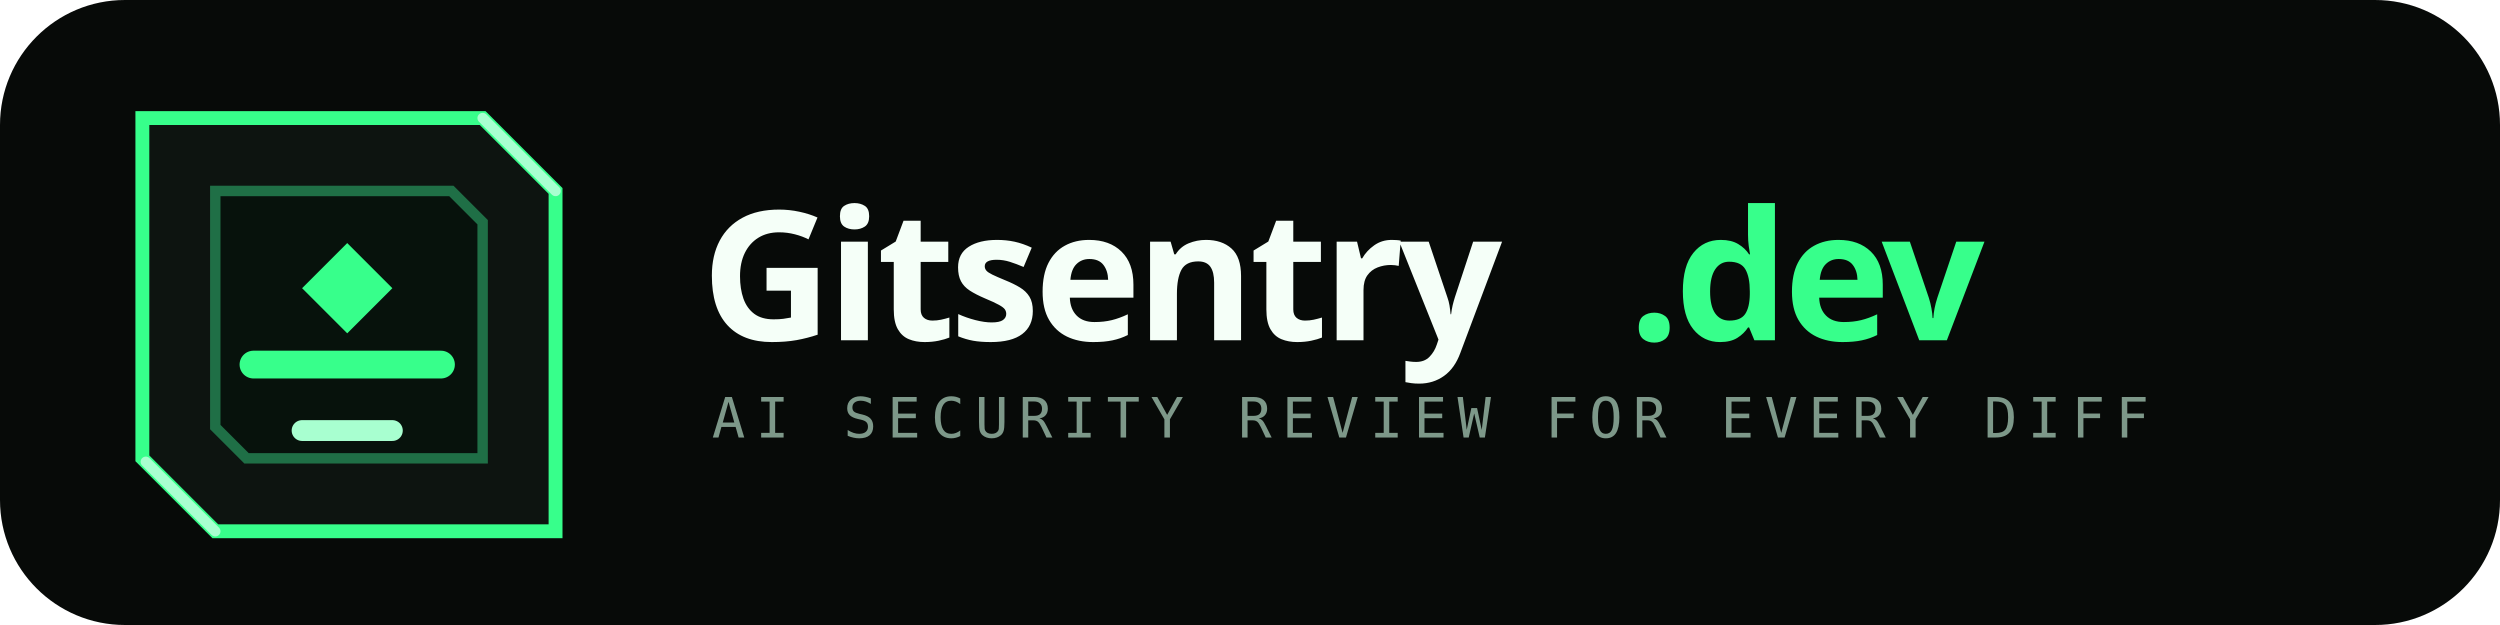
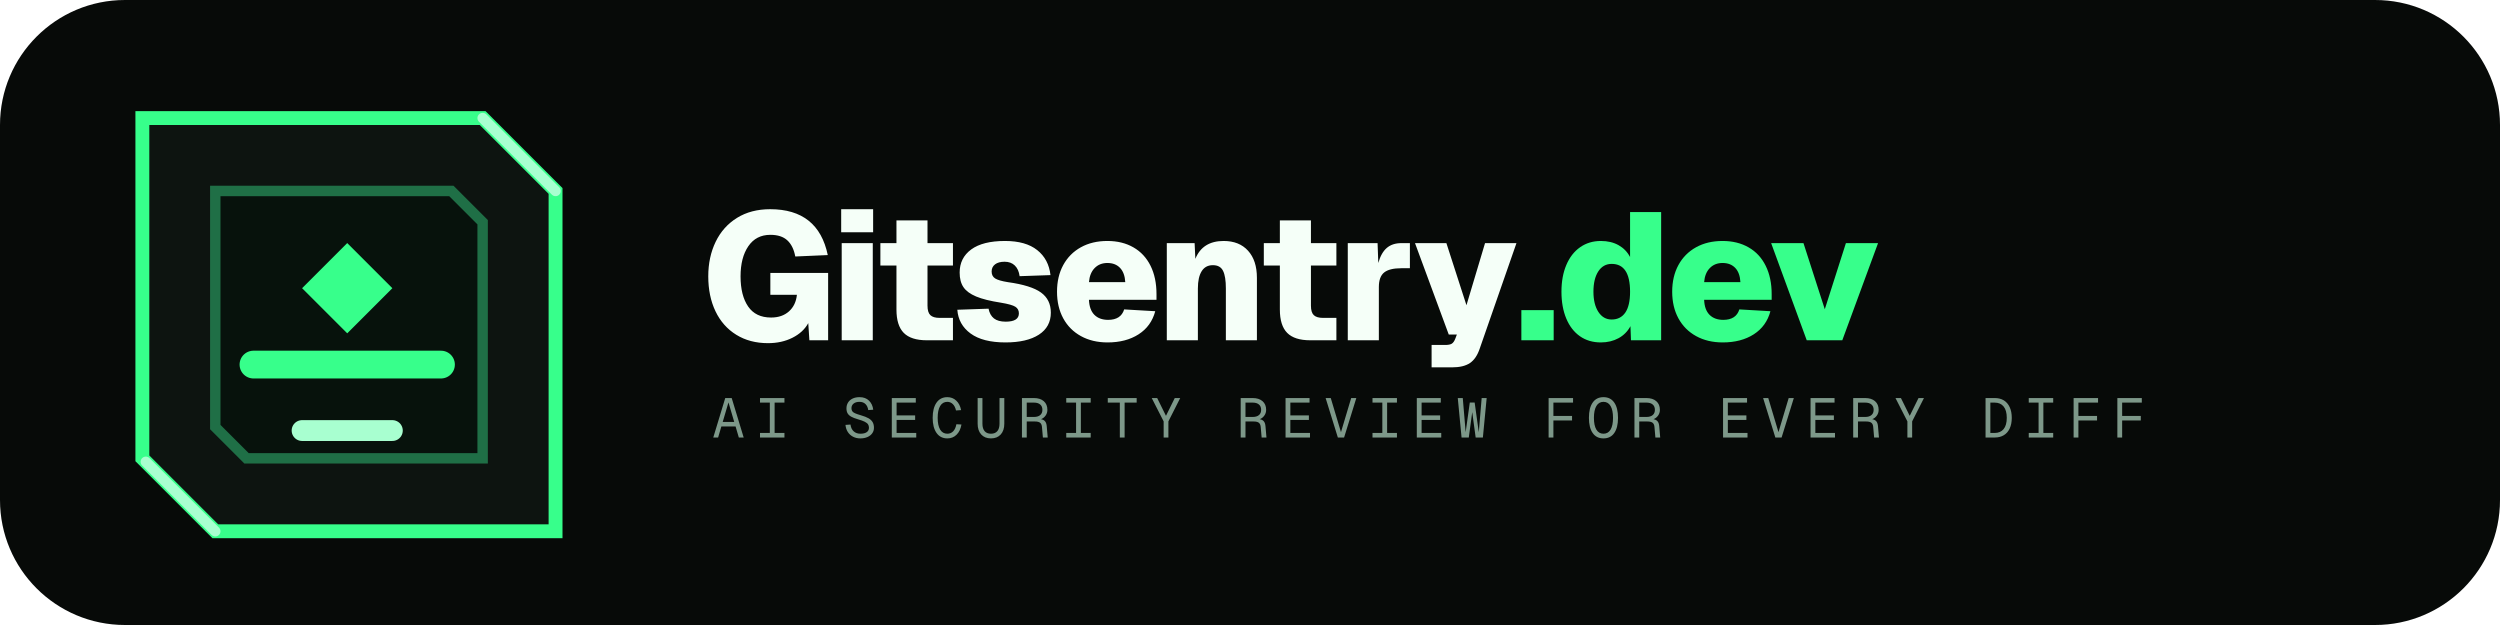
<svg xmlns="http://www.w3.org/2000/svg" width="720" height="180" viewBox="0 0 720 180" fill="none" role="img" aria-labelledby="title desc">
  <rect width="720" height="180" rx="36" fill="#070A08" />
  <path d="M41 34H139L160 55V153H62L41 132V34Z" fill="#0D1410" stroke="#37FF8B" stroke-width="4" />
  <path d="M62 55H130L139 64V132H71L62 123V55Z" fill="#07120C" stroke="#1F6F46" stroke-width="3" />
  <path d="M87 83L100 70L113 83L100 96L87 83Z" fill="#37FF8B" />
  <path d="M73 105H127" stroke="#37FF8B" stroke-width="8" stroke-linecap="round" />
  <path d="M87 124H113" stroke="#A8FFD0" stroke-width="6" stroke-linecap="round" />
  <path d="M42 133L62 153M139 34L160 55" stroke="#A8FFD0" stroke-width="3" stroke-linecap="round" />
-   <text x="202" y="98" fill="#F5FFF8" font-family="Avenir Next, Manrope, Verdana, sans-serif" font-size="52" font-weight="800" letter-spacing="-1.5">Gitsentry</text>
-   <text x="469" y="98" fill="#37FF8B" font-family="Avenir Next, Manrope, Verdana, sans-serif" font-size="52" font-weight="800" letter-spacing="-1.5">.dev</text>
-   <text x="205" y="126" fill="#7D9889" font-family="Cascadia Code, Source Code Pro, monospace" font-size="16" letter-spacing="3">AI SECURITY REVIEW FOR EVERY DIFF</text>
+   <path fill="#F5FFF8" d="M221.19 98.83Q215.94 98.83 212.04 96.41Q208.14 94.00 206.06 89.65Q203.98 85.31 203.98 79.59L203.98 79.59Q203.98 74.03 206.11 69.63Q208.24 65.24 212.27 62.74Q216.30 60.25 221.81 60.25L221.81 60.25Q235.64 60.25 238.40 73.46L238.40 73.46L229.04 73.87Q228.47 70.80 226.75 69.22Q225.04 67.63 221.86 67.63L221.86 67.63Q217.76 67.63 215.52 70.91Q213.28 74.18 213.28 79.59L213.28 79.59Q213.28 85.10 215.47 88.28Q217.65 91.45 222.07 91.45L222.07 91.45Q225.24 91.45 227.22 89.68Q229.20 87.91 229.51 84.90L229.51 84.90L221.86 84.90L221.86 78.60L238.50 78.60L238.50 98L233.10 98L232.78 93.06Q231.33 95.71 228.23 97.27Q225.14 98.83 221.19 98.83L221.19 98.83ZM242.41 98L242.41 70.02L251.36 70.02L251.36 98L242.41 98ZM242.26 66.90L242.26 60.25L251.46 60.25L251.46 66.90L242.26 66.90ZM266.91 98Q262.39 98 260.28 95.87Q258.18 93.74 258.18 89.16L258.18 89.16L258.18 76.47L253.55 76.47L253.55 70.02L258.18 70.02L258.18 63.47L267.12 63.47L267.12 70.02L274.45 70.02L274.45 76.47L267.12 76.47L267.12 88.02Q267.12 89.99 267.95 90.77Q268.78 91.55 270.60 91.55L270.60 91.55L274.45 91.55L274.45 98L266.91 98ZM289.59 98.62Q283.04 98.62 279.53 96.05Q276.02 93.48 275.71 89.21L275.71 89.21L284.70 88.90Q285.07 90.77 286.26 91.71Q287.46 92.64 289.64 92.64L289.64 92.64Q293.44 92.64 293.44 90.25L293.44 90.25Q293.44 89.00 292.43 88.35Q291.41 87.70 288.29 87.18L288.29 87.18Q283.66 86.46 281.12 85.39Q278.57 84.32 277.48 82.71Q276.38 81.10 276.38 78.50L276.38 78.50Q276.38 74.29 279.71 71.84Q283.04 69.40 289.44 69.40L289.44 69.40Q295.42 69.40 298.72 72.03Q302.02 74.65 302.54 79.23L302.54 79.23L293.65 79.54Q293.39 77.56 292.27 76.47Q291.15 75.38 289.33 75.38L289.33 75.38Q287.56 75.38 286.58 76.13Q285.59 76.89 285.59 78.19L285.59 78.19Q285.59 79.54 286.60 80.19Q287.62 80.84 290.27 81.26L290.27 81.26Q296.98 82.19 299.81 84.25Q302.64 86.30 302.64 90.04L302.64 90.04Q302.64 94.15 299.19 96.39Q295.73 98.62 289.59 98.62L289.59 98.62ZM318.98 98.62Q314.61 98.62 311.31 96.80Q308.01 94.98 306.21 91.68Q304.42 88.38 304.42 84.01L304.42 84.01Q304.42 79.64 306.21 76.34Q308.01 73.04 311.28 71.22Q314.56 69.40 318.93 69.40L318.93 69.40Q323.24 69.40 326.44 71.25Q329.64 73.09 331.36 76.55Q333.07 80.01 333.07 84.69L333.07 84.69L333.07 86.35L313.62 86.35Q313.73 89.21 315.18 90.67Q316.64 92.12 319.14 92.12L319.14 92.12Q322.83 92.12 323.76 89.11L323.76 89.11L332.71 89.63Q331.56 93.94 327.92 96.28Q324.28 98.62 318.98 98.62L318.98 98.62ZM324.08 81.26Q323.92 78.55 322.57 77.15Q321.22 75.74 318.93 75.74L318.93 75.74Q316.69 75.74 315.26 77.20Q313.83 78.66 313.62 81.26L313.62 81.26L324.08 81.26ZM336.04 98L336.04 70.02L344.05 70.02L344.26 74.55Q346.34 69.40 352.42 69.40L352.42 69.40Q356.90 69.40 359.44 72.21Q361.99 75.02 361.99 80.01L361.99 80.01L361.99 98L353.05 98L353.05 83.08Q353.05 79.64 352.24 78.01Q351.44 76.37 349.30 76.37L349.30 76.37Q347.17 76.37 346.08 78.11Q344.99 79.85 344.99 83.08L344.99 83.08L344.99 98L336.04 98ZM377.34 98Q372.82 98 370.71 95.87Q368.60 93.74 368.60 89.16L368.60 89.16L368.60 76.47L363.98 76.47L363.98 70.02L368.60 70.02L368.60 63.47L377.55 63.47L377.55 70.02L384.88 70.02L384.88 76.47L377.55 76.47L377.55 88.02Q377.55 89.99 378.38 90.77Q379.21 91.55 381.03 91.55L381.03 91.55L384.88 91.55L384.88 98L377.34 98ZM388.16 98L388.16 70.02L396.74 70.02L396.95 75.74Q397.78 72.78 399.40 71.40Q401.01 70.02 403.61 70.02L403.61 70.02L406.05 70.02L406.05 77.25L403.56 77.25Q400.18 77.25 398.64 78.47Q397.11 79.70 397.11 82.66L397.11 82.66L397.11 98L388.16 98ZM412.30 105.80L412.30 99.35L416.20 99.35Q417.50 99.35 418.10 98.99Q418.70 98.62 419.11 97.58L419.11 97.58L419.58 96.34L417.24 96.34L407.52 70.02L416.56 70.02L422.34 87.91L427.69 70.02L436.74 70.02L426.18 100.34Q425.20 103.30 423.35 104.55Q421.50 105.80 418.18 105.80L418.18 105.80L412.30 105.80Z" />
+   <path fill="#37FF8B" d="M438.15 98L438.15 89.32L447.46 89.32L447.46 98L438.15 98ZM461.04 98.62Q457.56 98.62 455.01 96.83Q452.46 95.04 451.08 91.73Q449.70 88.43 449.70 84.01L449.70 84.01Q449.70 79.59 451.11 76.29Q452.51 72.99 455.09 71.19Q457.66 69.40 461.04 69.40L461.04 69.40Q464.00 69.40 466.16 70.62Q468.32 71.84 469.46 74.03L469.46 74.03L469.46 61.08L478.41 61.08L478.41 98L469.72 98L469.57 93.94Q468.37 96.18 466.14 97.40Q463.90 98.62 461.04 98.62L461.04 98.62ZM464.16 92.02Q466.71 92.02 468.09 90.02Q469.46 88.02 469.46 84.01L469.46 84.01Q469.46 76.00 464.16 76.00L464.16 76.00Q461.72 76.00 460.31 78.16Q458.91 80.32 458.91 84.01L458.91 84.01Q458.91 87.65 460.34 89.84Q461.77 92.02 464.16 92.02L464.16 92.02ZM496.15 98.62Q491.78 98.62 488.48 96.80Q485.18 94.98 483.38 91.68Q481.59 88.38 481.59 84.01L481.59 84.01Q481.59 79.64 483.38 76.34Q485.18 73.04 488.45 71.22Q491.73 69.40 496.10 69.40L496.10 69.40Q500.41 69.40 503.61 71.25Q506.81 73.09 508.52 76.55Q510.24 80.01 510.24 84.69L510.24 84.69L510.24 86.35L490.79 86.35Q490.90 89.21 492.35 90.67Q493.81 92.12 496.30 92.12L496.30 92.12Q500.00 92.12 500.93 89.11L500.93 89.11L509.88 89.63Q508.73 93.94 505.09 96.28Q501.45 98.62 496.15 98.62L496.15 98.62ZM501.24 81.26Q501.09 78.55 499.74 77.15Q498.38 75.74 496.10 75.74L496.10 75.74Q493.86 75.74 492.43 77.20Q491.00 78.66 490.79 81.26L490.79 81.26L501.24 81.26ZM520.34 98L510.09 70.02L519.40 70.02L525.54 89.06L531.62 70.02L540.88 70.02L530.58 98L520.34 98Z" />
+   <path fill="#7D9889" d="M205.42 126L208.87 114.64L210.73 114.64L214.18 126L212.78 126L211.85 122.83L207.75 122.83L206.82 126L205.42 126ZM208.14 121.52L211.46 121.52L209.80 115.89L208.14 121.52ZM218.88 126L218.88 124.69L221.71 124.69L221.71 115.95L218.88 115.95L218.88 114.64L225.92 114.64L225.92 115.95L223.09 115.95L223.09 124.69L225.92 124.69L225.92 126L218.88 126ZM247.78 126.26Q246.59 126.26 245.66 125.77Q244.72 125.28 244.16 124.40Q243.60 123.52 243.50 122.37L243.50 122.37L244.94 122.27Q245.10 123.54 245.86 124.22Q246.61 124.91 247.81 124.91L247.81 124.91Q248.99 124.91 249.62 124.46Q250.26 124.02 250.26 123.18L250.26 123.18Q250.26 122.61 250 122.22Q249.74 121.82 249.06 121.47Q248.38 121.12 247.07 120.75L247.07 120.75Q245.86 120.40 245.14 120Q244.43 119.60 244.10 119.03Q243.78 118.46 243.78 117.62L243.78 117.62Q243.78 116.67 244.23 115.94Q244.69 115.20 245.54 114.79Q246.40 114.38 247.55 114.38L247.55 114.38Q249.25 114.38 250.27 115.38Q251.30 116.38 251.49 118L251.49 118L250.05 118.10Q249.90 117.01 249.26 116.37Q248.62 115.73 247.52 115.73L247.52 115.73Q246.46 115.73 245.84 116.23Q245.22 116.74 245.22 117.55L245.22 117.55Q245.22 118.10 245.45 118.43Q245.68 118.77 246.25 119.02Q246.82 119.28 247.94 119.60L247.94 119.60Q249.34 120 250.15 120.47Q250.96 120.94 251.33 121.60Q251.70 122.26 251.70 123.22L251.70 123.22Q251.70 124.10 251.20 124.79Q250.70 125.49 249.82 125.87Q248.93 126.26 247.78 126.26L247.78 126.26ZM256.84 126L256.84 114.64L263.75 114.64L263.75 115.95L258.22 115.95L258.22 119.63L263.56 119.63L263.56 120.94L258.22 120.94L258.22 124.69L263.88 124.69L263.88 126L256.84 126ZM272.83 126.26Q270.82 126.26 269.71 124.67Q268.61 123.09 268.61 120.34L268.61 120.34Q268.61 117.55 269.71 115.97Q270.82 114.38 272.83 114.38L272.83 114.38Q274.34 114.38 275.39 115.37Q276.45 116.35 276.80 118.11L276.80 118.11L275.33 118.21Q275.06 117.01 274.40 116.37Q273.74 115.73 272.83 115.73L272.83 115.73Q271.49 115.73 270.77 116.92Q270.05 118.11 270.05 120.34L270.05 120.34Q270.05 122.54 270.77 123.73Q271.49 124.91 272.83 124.91L272.83 124.91Q273.84 124.91 274.52 124.21Q275.20 123.50 275.44 122.18L275.44 122.18L276.90 122.26Q276.58 124.13 275.50 125.19Q274.43 126.26 272.83 126.26L272.83 126.26ZM285.40 126.26Q283.61 126.26 282.58 125.12Q281.56 123.98 281.56 122.03L281.56 122.03L281.56 114.64L282.94 114.64L282.94 122.03Q282.94 123.42 283.57 124.17Q284.20 124.91 285.40 124.91L285.40 124.91Q286.60 124.91 287.23 124.17Q287.86 123.42 287.86 122.03L287.86 122.03L287.86 114.64L289.24 114.64L289.24 122.03Q289.24 123.98 288.22 125.12Q287.19 126.26 285.40 126.26L285.40 126.26ZM294.32 126L294.32 114.64L297.78 114.64Q299.57 114.64 300.61 115.54Q301.65 116.45 301.65 118.03L301.65 118.03Q301.65 118.98 301.12 119.70Q300.59 120.43 299.81 120.72L299.81 120.72Q300.61 120.88 300.99 121.35Q301.38 121.82 301.46 122.74L301.46 122.74L301.74 126L300.35 126L300.08 122.91Q300 122.11 299.54 121.75Q299.07 121.39 298.06 121.39L298.06 121.39L295.70 121.39L295.70 126L294.32 126ZM297.78 120.08Q298.94 120.08 299.58 119.54Q300.21 119.01 300.21 118.03L300.21 118.03Q300.21 117.04 299.58 116.50Q298.94 115.95 297.78 115.95L297.78 115.95L295.70 115.95L295.70 120.08L297.78 120.08ZM307.08 126L307.08 124.69L309.91 124.69L309.91 115.95L307.08 115.95L307.08 114.64L314.12 114.64L314.12 115.95L311.29 115.95L311.29 124.69L314.12 124.69L314.12 126L307.08 126ZM322.51 126L322.51 115.95L319.04 115.95L319.04 114.64L327.36 114.64L327.36 115.95L323.89 115.95L323.89 126L322.51 126ZM335.13 126L335.13 121.36L331.70 114.64L333.27 114.64L335.80 119.76L338.33 114.64L339.90 114.64L336.50 121.36L336.50 126L335.13 126ZM357.32 126L357.32 114.64L360.78 114.64Q362.57 114.64 363.61 115.54Q364.65 116.45 364.65 118.03L364.65 118.03Q364.65 118.98 364.12 119.70Q363.59 120.43 362.81 120.72L362.81 120.72Q363.61 120.88 363.99 121.35Q364.38 121.82 364.46 122.74L364.46 122.74L364.74 126L363.35 126L363.08 122.91Q363.00 122.11 362.54 121.75Q362.07 121.39 361.06 121.39L361.06 121.39L358.70 121.39L358.70 126L357.32 126ZM360.78 120.08Q361.94 120.08 362.58 119.54Q363.21 119.01 363.21 118.03L363.21 118.03Q363.21 117.04 362.58 116.50Q361.94 115.95 360.78 115.95L360.78 115.95L358.70 115.95L358.70 120.08L360.78 120.08ZM370.24 126L370.24 114.64L377.15 114.64L377.15 115.95L371.62 115.95L371.62 119.63L376.96 119.63L376.96 120.94L371.62 120.94L371.62 124.69L377.28 124.69L377.28 126L370.24 126ZM385.30 126L381.78 114.64L383.26 114.64L386.20 124.46L389.14 114.64L390.62 114.64L387.10 126L385.30 126ZM395.28 126L395.28 124.69L398.11 124.69L398.11 115.95L395.28 115.95L395.28 114.64L402.32 114.64L402.32 115.95L399.49 115.95L399.49 124.69L402.32 124.69L402.32 126L395.28 126ZM408.04 126L408.04 114.64L414.95 114.64L414.95 115.95L409.42 115.95L409.42 119.63L414.76 119.63L414.76 120.94L409.42 120.94L409.42 124.69L415.08 124.69L415.08 126L408.04 126ZM420.93 126L419.84 114.64L421.28 114.64L422.11 124.48L423.30 115.92L424.70 115.92L425.89 124.48L426.72 114.64L428.16 114.64L427.07 126L424.99 126L424.00 118.69L423.01 126L420.93 126ZM446.00 126L446.00 114.64L453.04 114.64L453.04 115.95L447.38 115.95L447.38 119.79L452.75 119.79L452.75 121.10L447.38 121.10L447.38 126L446.00 126ZM461.80 126.26Q459.78 126.26 458.70 124.72Q457.61 123.18 457.61 120.34L457.61 120.34Q457.61 117.47 458.70 115.93Q459.78 114.38 461.80 114.38L461.80 114.38Q463.82 114.38 464.90 115.93Q465.99 117.47 465.99 120.34L465.99 120.34Q465.99 123.18 464.90 124.72Q463.82 126.26 461.80 126.26L461.80 126.26ZM461.80 124.91Q463.13 124.91 463.84 123.74Q464.55 122.56 464.55 120.34L464.55 120.34Q464.55 118.11 463.84 116.92Q463.13 115.73 461.80 115.73L461.80 115.73Q460.47 115.73 459.76 116.92Q459.05 118.11 459.05 120.34L459.05 120.34Q459.05 122.56 459.76 123.74Q460.47 124.91 461.80 124.91L461.80 124.91ZM470.72 126L470.72 114.64L474.18 114.64Q475.97 114.64 477.01 115.54Q478.05 116.45 478.05 118.03L478.05 118.03Q478.05 118.98 477.52 119.70Q476.99 120.43 476.21 120.72L476.21 120.72Q477.01 120.88 477.39 121.35Q477.78 121.82 477.86 122.74L477.86 122.74L478.14 126L476.75 126L476.48 122.91Q476.40 122.11 475.94 121.75Q475.47 121.39 474.46 121.39L474.46 121.39L472.10 121.39L472.10 126L470.72 126ZM474.18 120.08Q475.34 120.08 475.98 119.54Q476.61 119.01 476.61 118.03L476.61 118.03Q476.61 117.04 475.98 116.50Q475.34 115.95 474.18 115.95L474.18 115.95L472.10 115.95L472.10 120.08L474.18 120.08ZM496.24 126L496.24 114.64L503.15 114.64L503.15 115.95L497.62 115.95L497.62 119.63L502.96 119.63L502.96 120.94L497.62 120.94L497.62 124.69L503.28 124.69L503.28 126L496.24 126ZM511.30 126L507.78 114.64L509.26 114.64L512.20 124.46L515.14 114.64L516.62 114.64L513.10 126L511.30 126ZM521.44 126L521.44 114.64L528.35 114.64L528.35 115.95L522.82 115.95L522.82 119.63L528.16 119.63L528.16 120.94L522.82 120.94L522.82 124.69L528.48 124.69L528.48 126L521.44 126ZM533.72 126L533.72 114.64L537.18 114.64Q538.97 114.64 540.01 115.54Q541.05 116.45 541.05 118.03L541.05 118.03Q541.05 118.98 540.52 119.70Q539.99 120.43 539.21 120.72L539.21 120.72Q540.01 120.88 540.39 121.35Q540.78 121.82 540.86 122.74L540.86 122.74L541.14 126L539.75 126L539.48 122.91Q539.40 122.11 538.94 121.75Q538.47 121.39 537.46 121.39L537.46 121.39L535.10 121.39L535.10 126L533.72 126ZM537.18 120.08Q538.34 120.08 538.98 119.54Q539.61 119.01 539.61 118.03L539.61 118.03Q539.61 117.04 538.98 116.50Q538.34 115.95 537.18 115.95L537.18 115.95L535.10 115.95L535.10 120.08L537.18 120.08ZM549.33 126L549.33 121.36L545.90 114.64L547.47 114.64L550 119.76L552.53 114.64L554.10 114.64L550.70 121.36L550.70 126L549.33 126ZM571.84 126L571.84 114.64L574.53 114.64Q576.00 114.64 577.10 115.30Q578.19 115.97 578.79 117.26Q579.39 118.54 579.39 120.34L579.39 120.34Q579.39 122.13 578.79 123.41Q578.19 124.69 577.10 125.34Q576.00 126 574.53 126L574.53 126L571.84 126ZM574.45 124.69Q576.13 124.69 577.04 123.58Q577.95 122.46 577.95 120.34L577.95 120.34Q577.95 118.19 577.04 117.07Q576.13 115.95 574.45 115.95L574.45 115.95L573.22 115.95L573.22 124.69L574.45 124.69ZM584.28 126L584.28 124.69L587.11 124.69L587.11 115.95L584.28 115.95L584.28 114.64L591.32 114.64L591.32 115.95L588.49 115.95L588.49 124.69L591.32 124.69L591.32 126L584.28 126ZM597.20 126L597.20 114.64L604.24 114.64L604.24 115.95L598.58 115.95L598.58 119.79L603.95 119.79L603.95 121.10L598.58 121.10L598.58 126L597.20 126ZM609.80 126L609.80 114.64L616.84 114.64L616.84 115.95L611.18 115.95L611.18 119.79L616.55 119.79L616.55 121.10L611.18 121.10L611.18 126L609.80 126Z" />
</svg>
